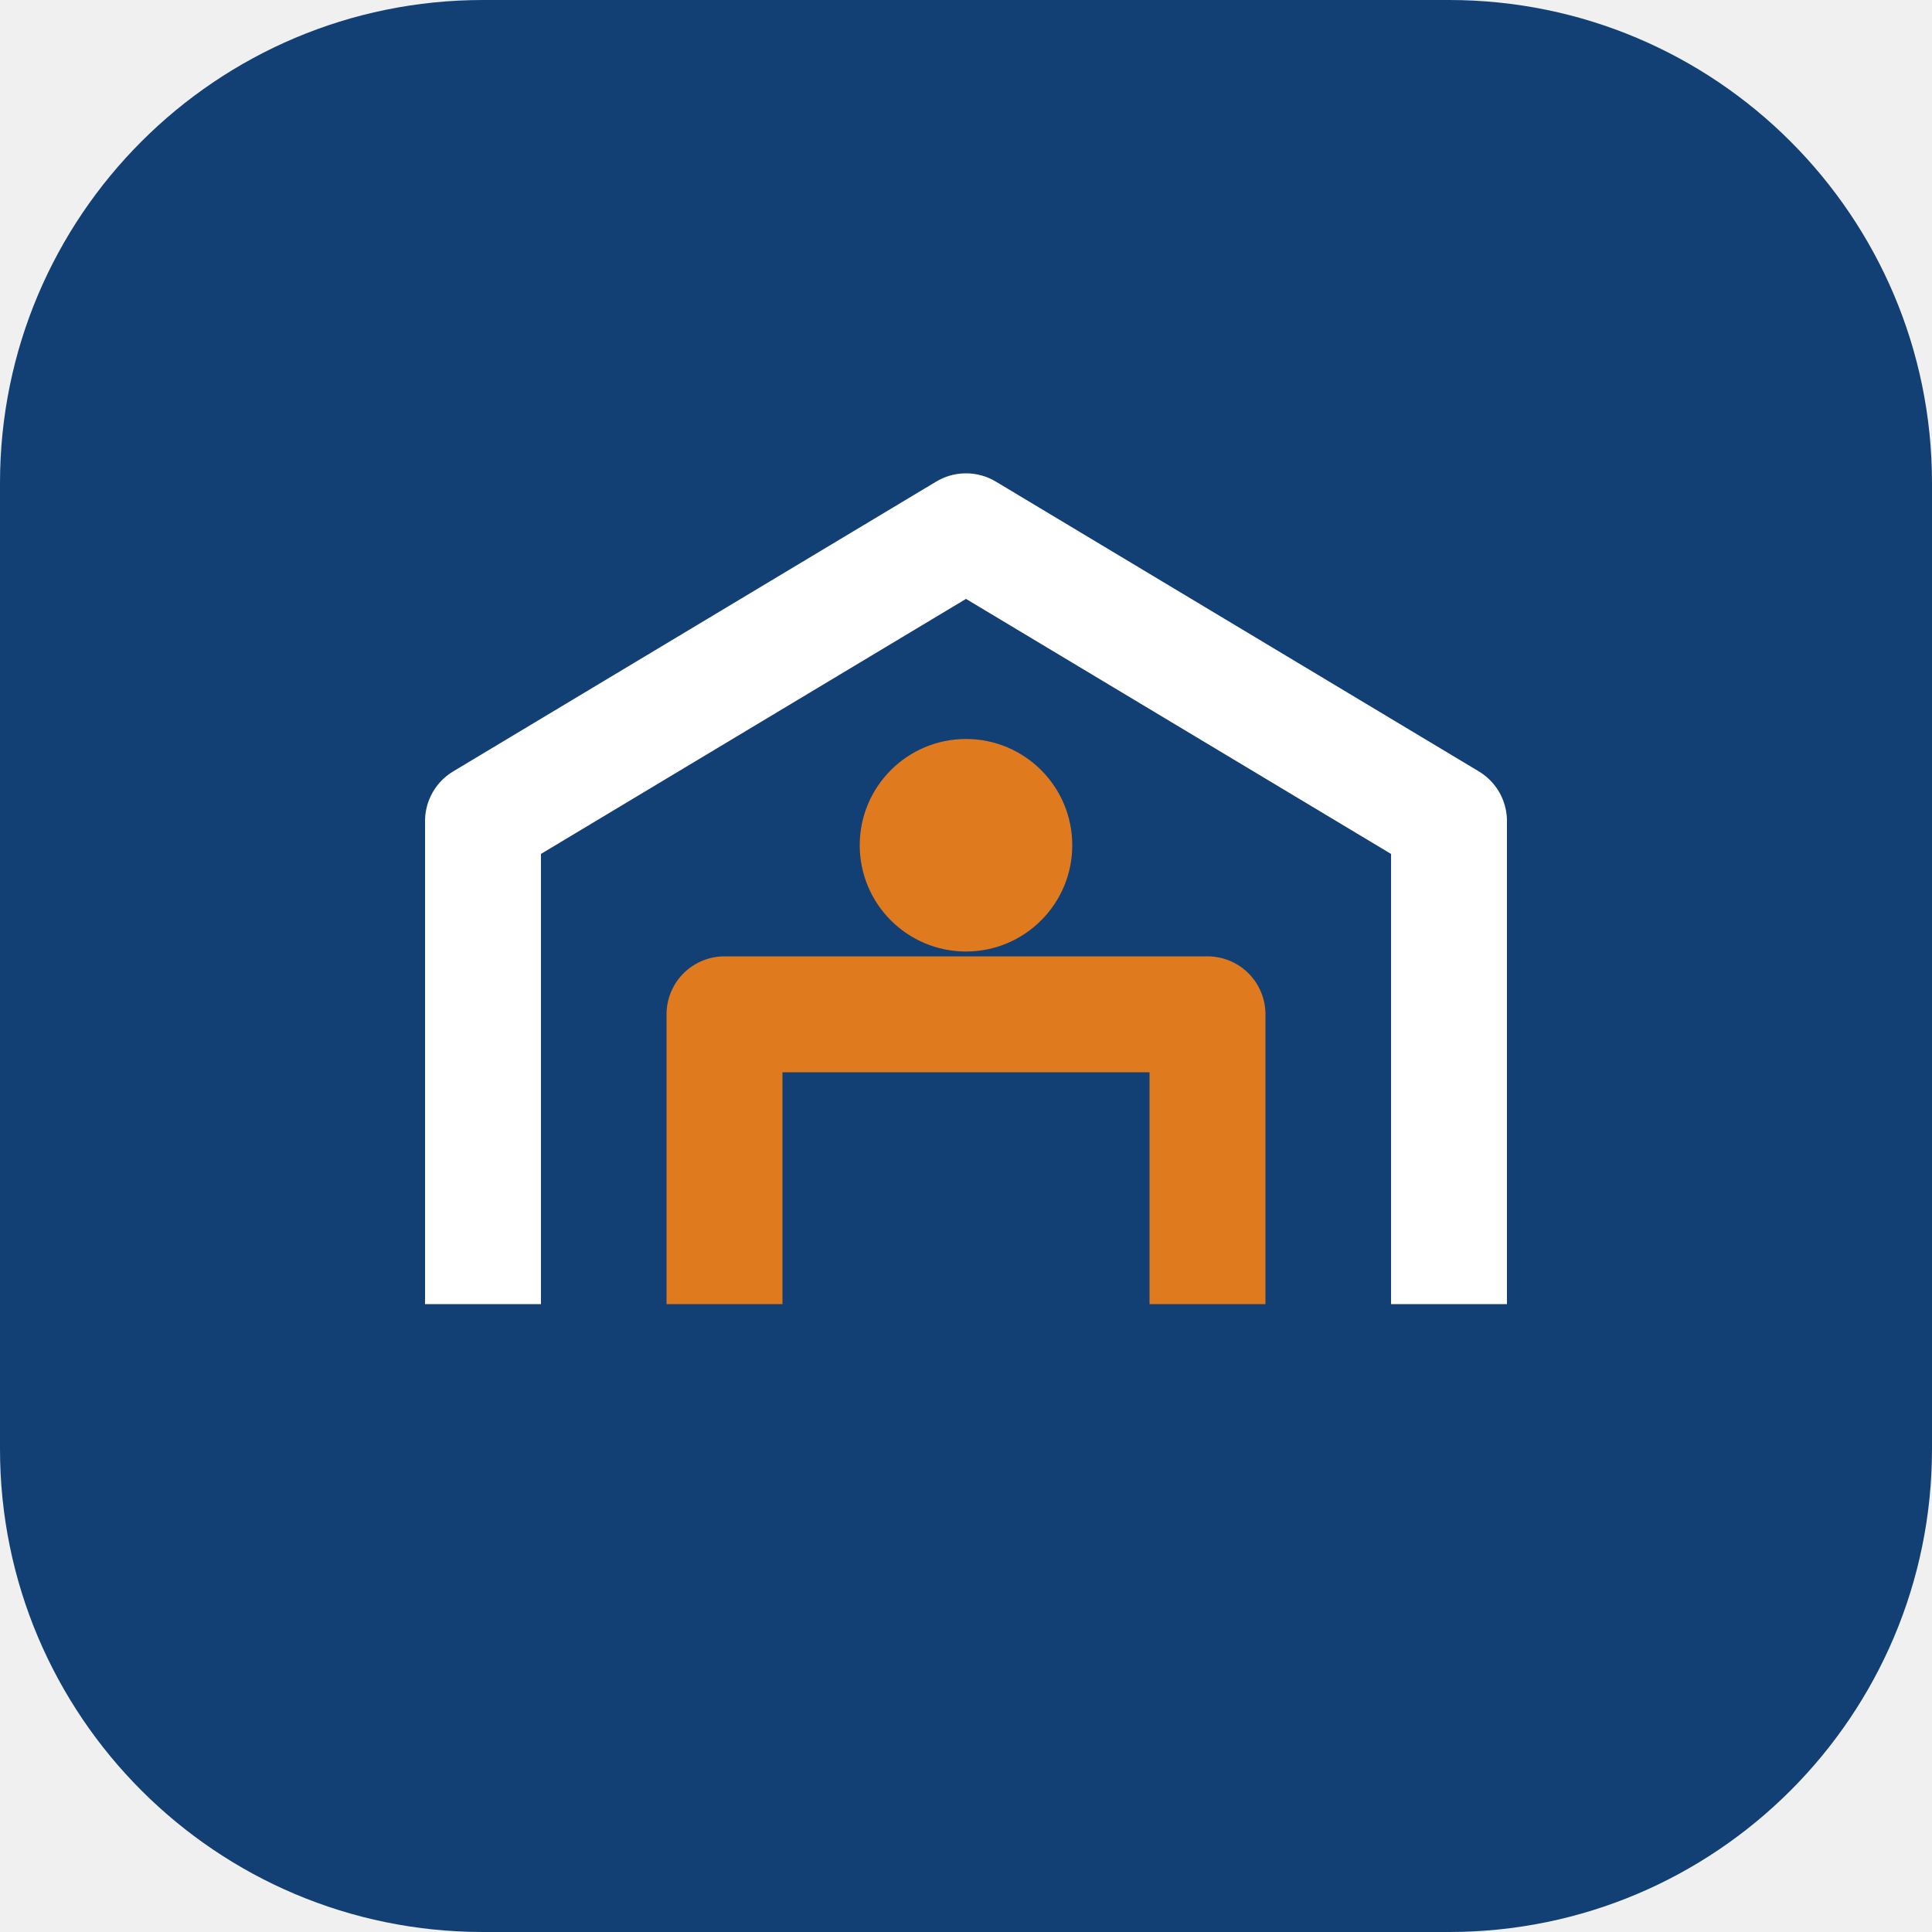
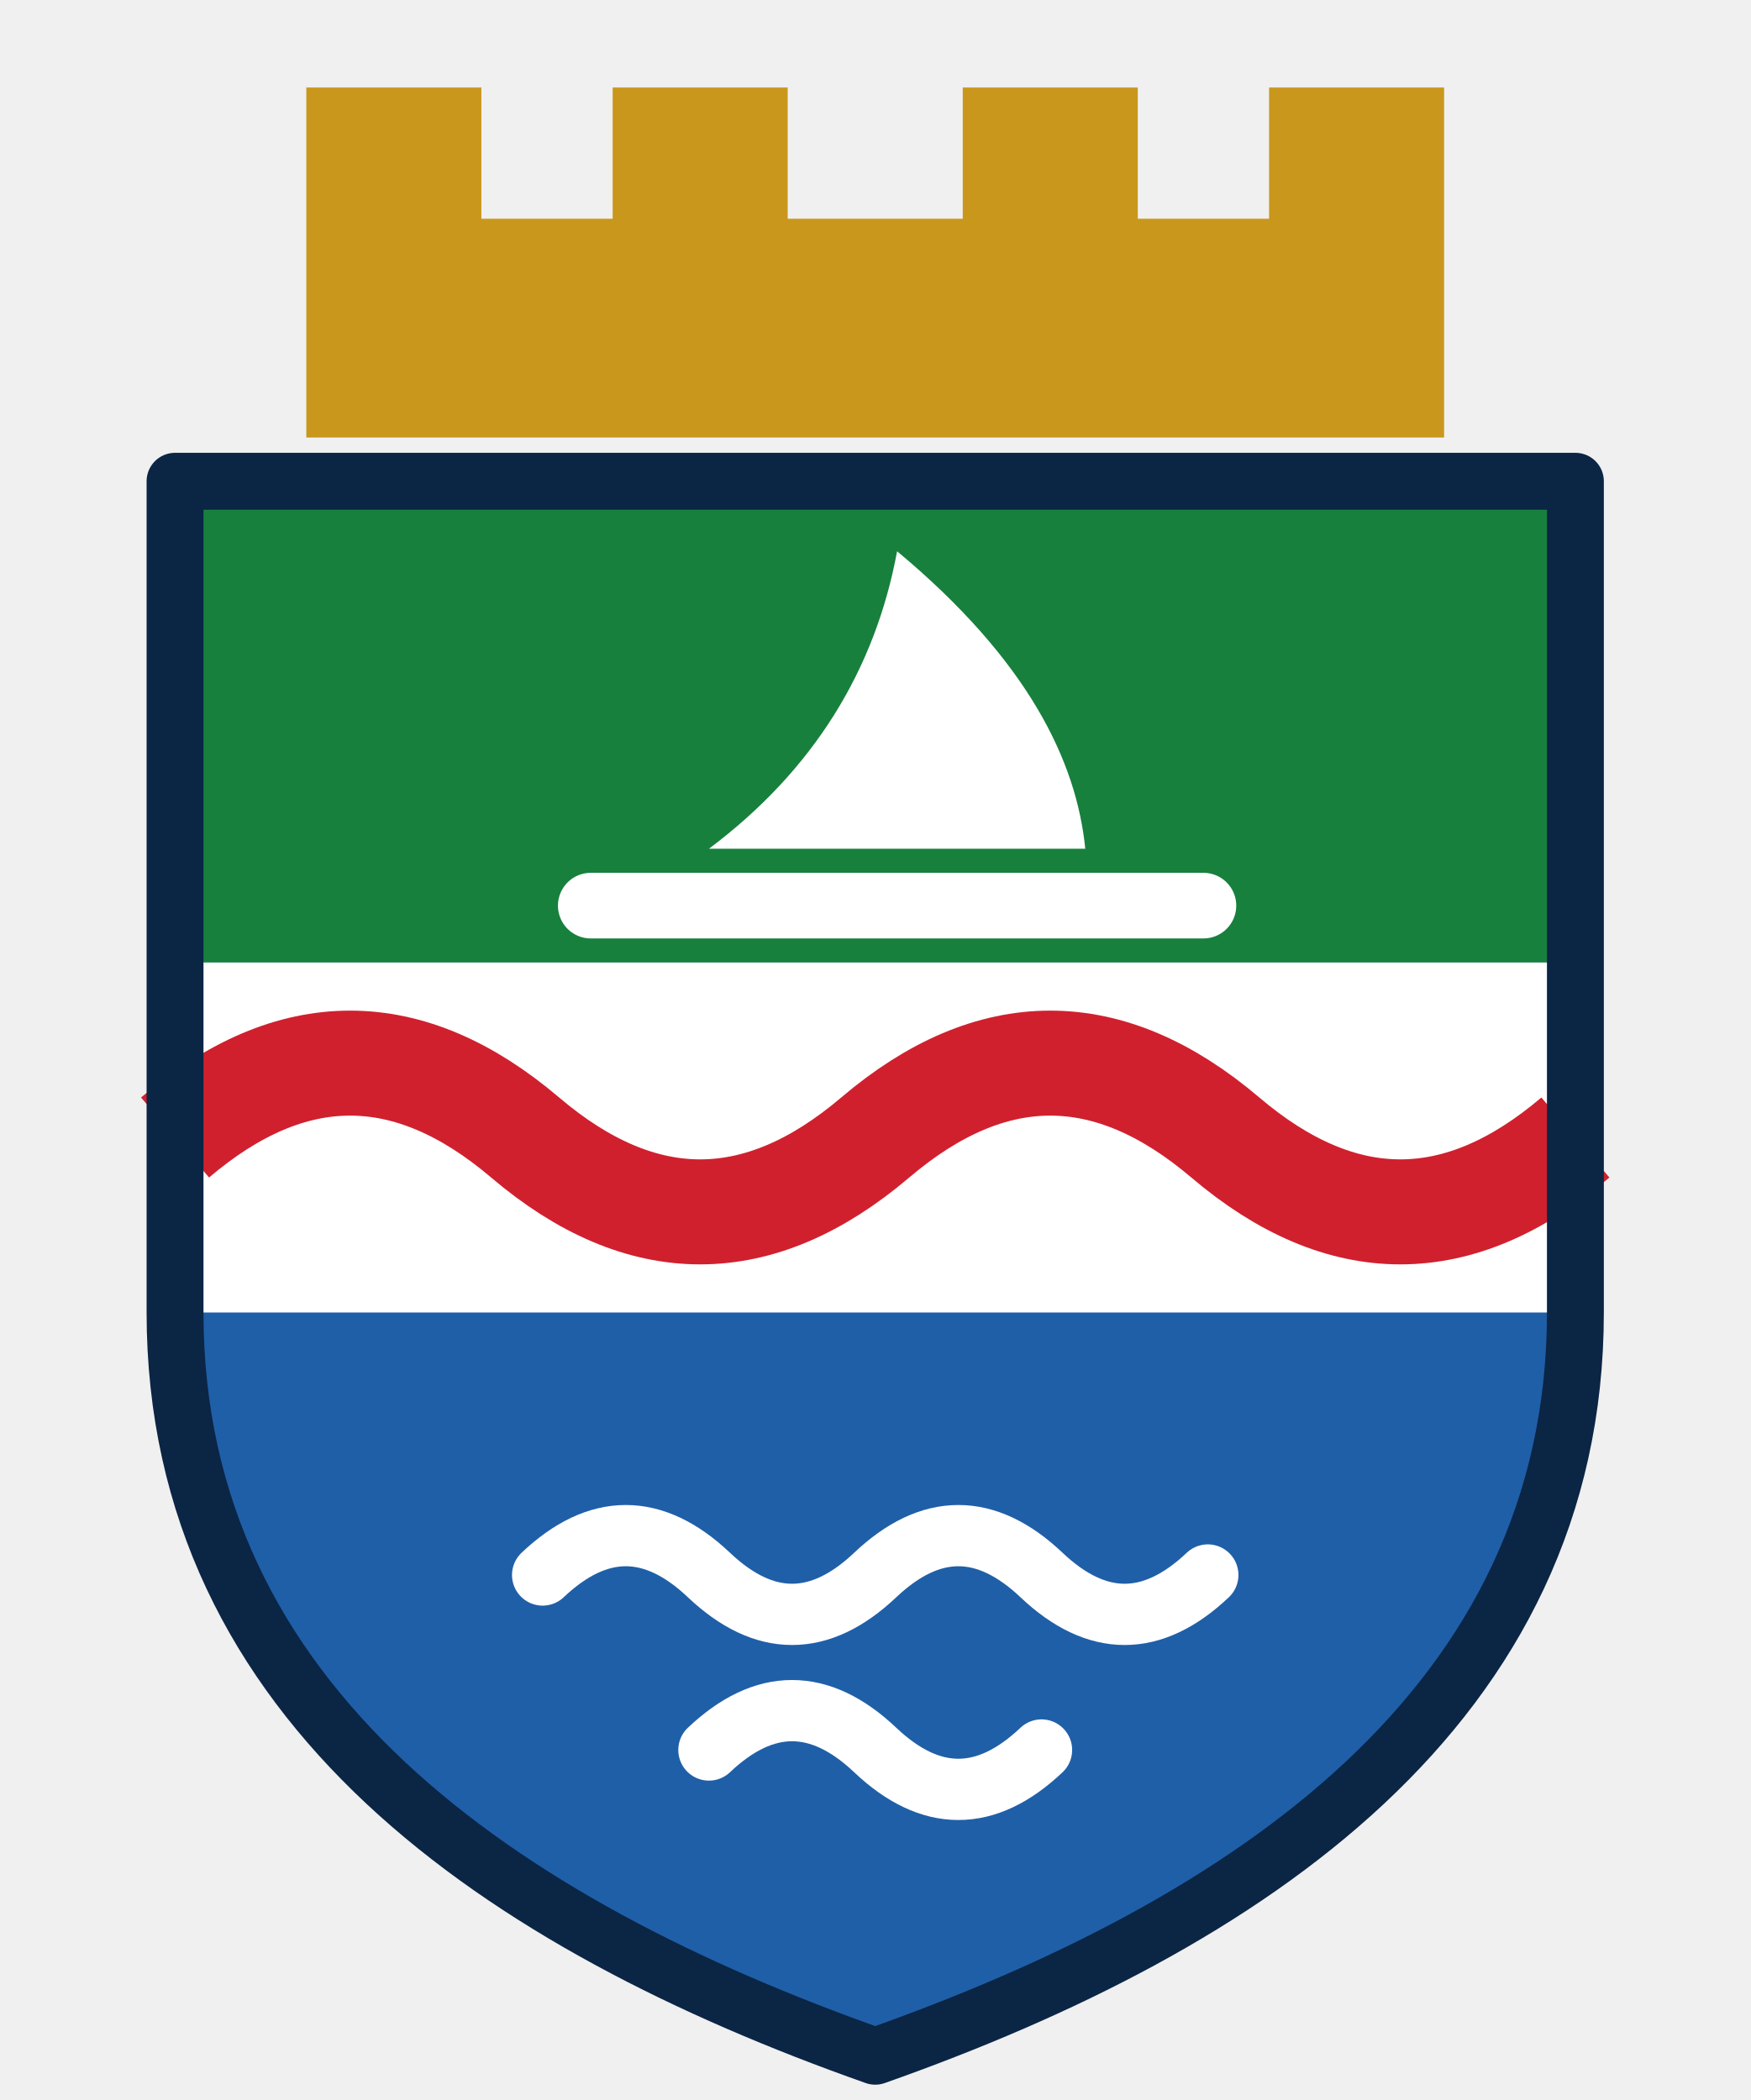
- <svg xmlns="http://www.w3.org/2000/svg" viewBox="0 0 40 40">
-   <rect width="40" height="40" rx="10" fill="#134074" />
-   <path d="M10 27V17l10-6 10 6v10" fill="none" stroke="#fff" stroke-width="2.4" stroke-linejoin="round" />
-   <path d="M15 27v-6h10v6" fill="none" stroke="#e07a1f" stroke-width="2.4" stroke-linejoin="round" />
-   <circle cx="20" cy="17.5" r="2.2" fill="#e07a1f" />
+ <svg xmlns="http://www.w3.org/2000/svg" viewBox="0 0 40 48">
+   <path d="M7 10V2h4v3h3V2h4v3h4V2h4v3h3V2h4v8Z" fill="#c9971c" />
+   <path d="M4 11h32v19c0 9-7.5 14-16 17C11.5 44 4 39 4 30Z" fill="#1f5fa8" />
+   <path d="M4 11h32v11H4Z" fill="#17803d" />
+   <path d="M4 22h32v8H4Z" fill="#fff" />
+   <path d="M4 26q4-3.4 8 0t8 0 8 0 8 0" fill="none" stroke="#d0202e" stroke-width="2.4" />
+   <path d="M20.5 12.6c3 2.5 4.1 4.8 4.3 6.8h-8.6c2.4-1.8 3.8-4.1 4.3-6.8Z" fill="#fff" />
+   <path d="M13.5 20.7h14" fill="none" stroke="#fff" stroke-width="1.5" stroke-linecap="round" />
+   <path d="M12.4 36q1.9-1.8 3.8 0t3.8 0 3.8 0 3.8 0M16.2 40q1.9-1.8 3.8 0t3.8 0" fill="none" stroke="#fff" stroke-width="1.4" stroke-linecap="round" />
+   <path d="M4 11h32v19c0 9-7.5 14-16 17C11.5 44 4 39 4 30Z" fill="none" stroke="#0b2545" stroke-width="1.3" stroke-linejoin="round" />
</svg>
